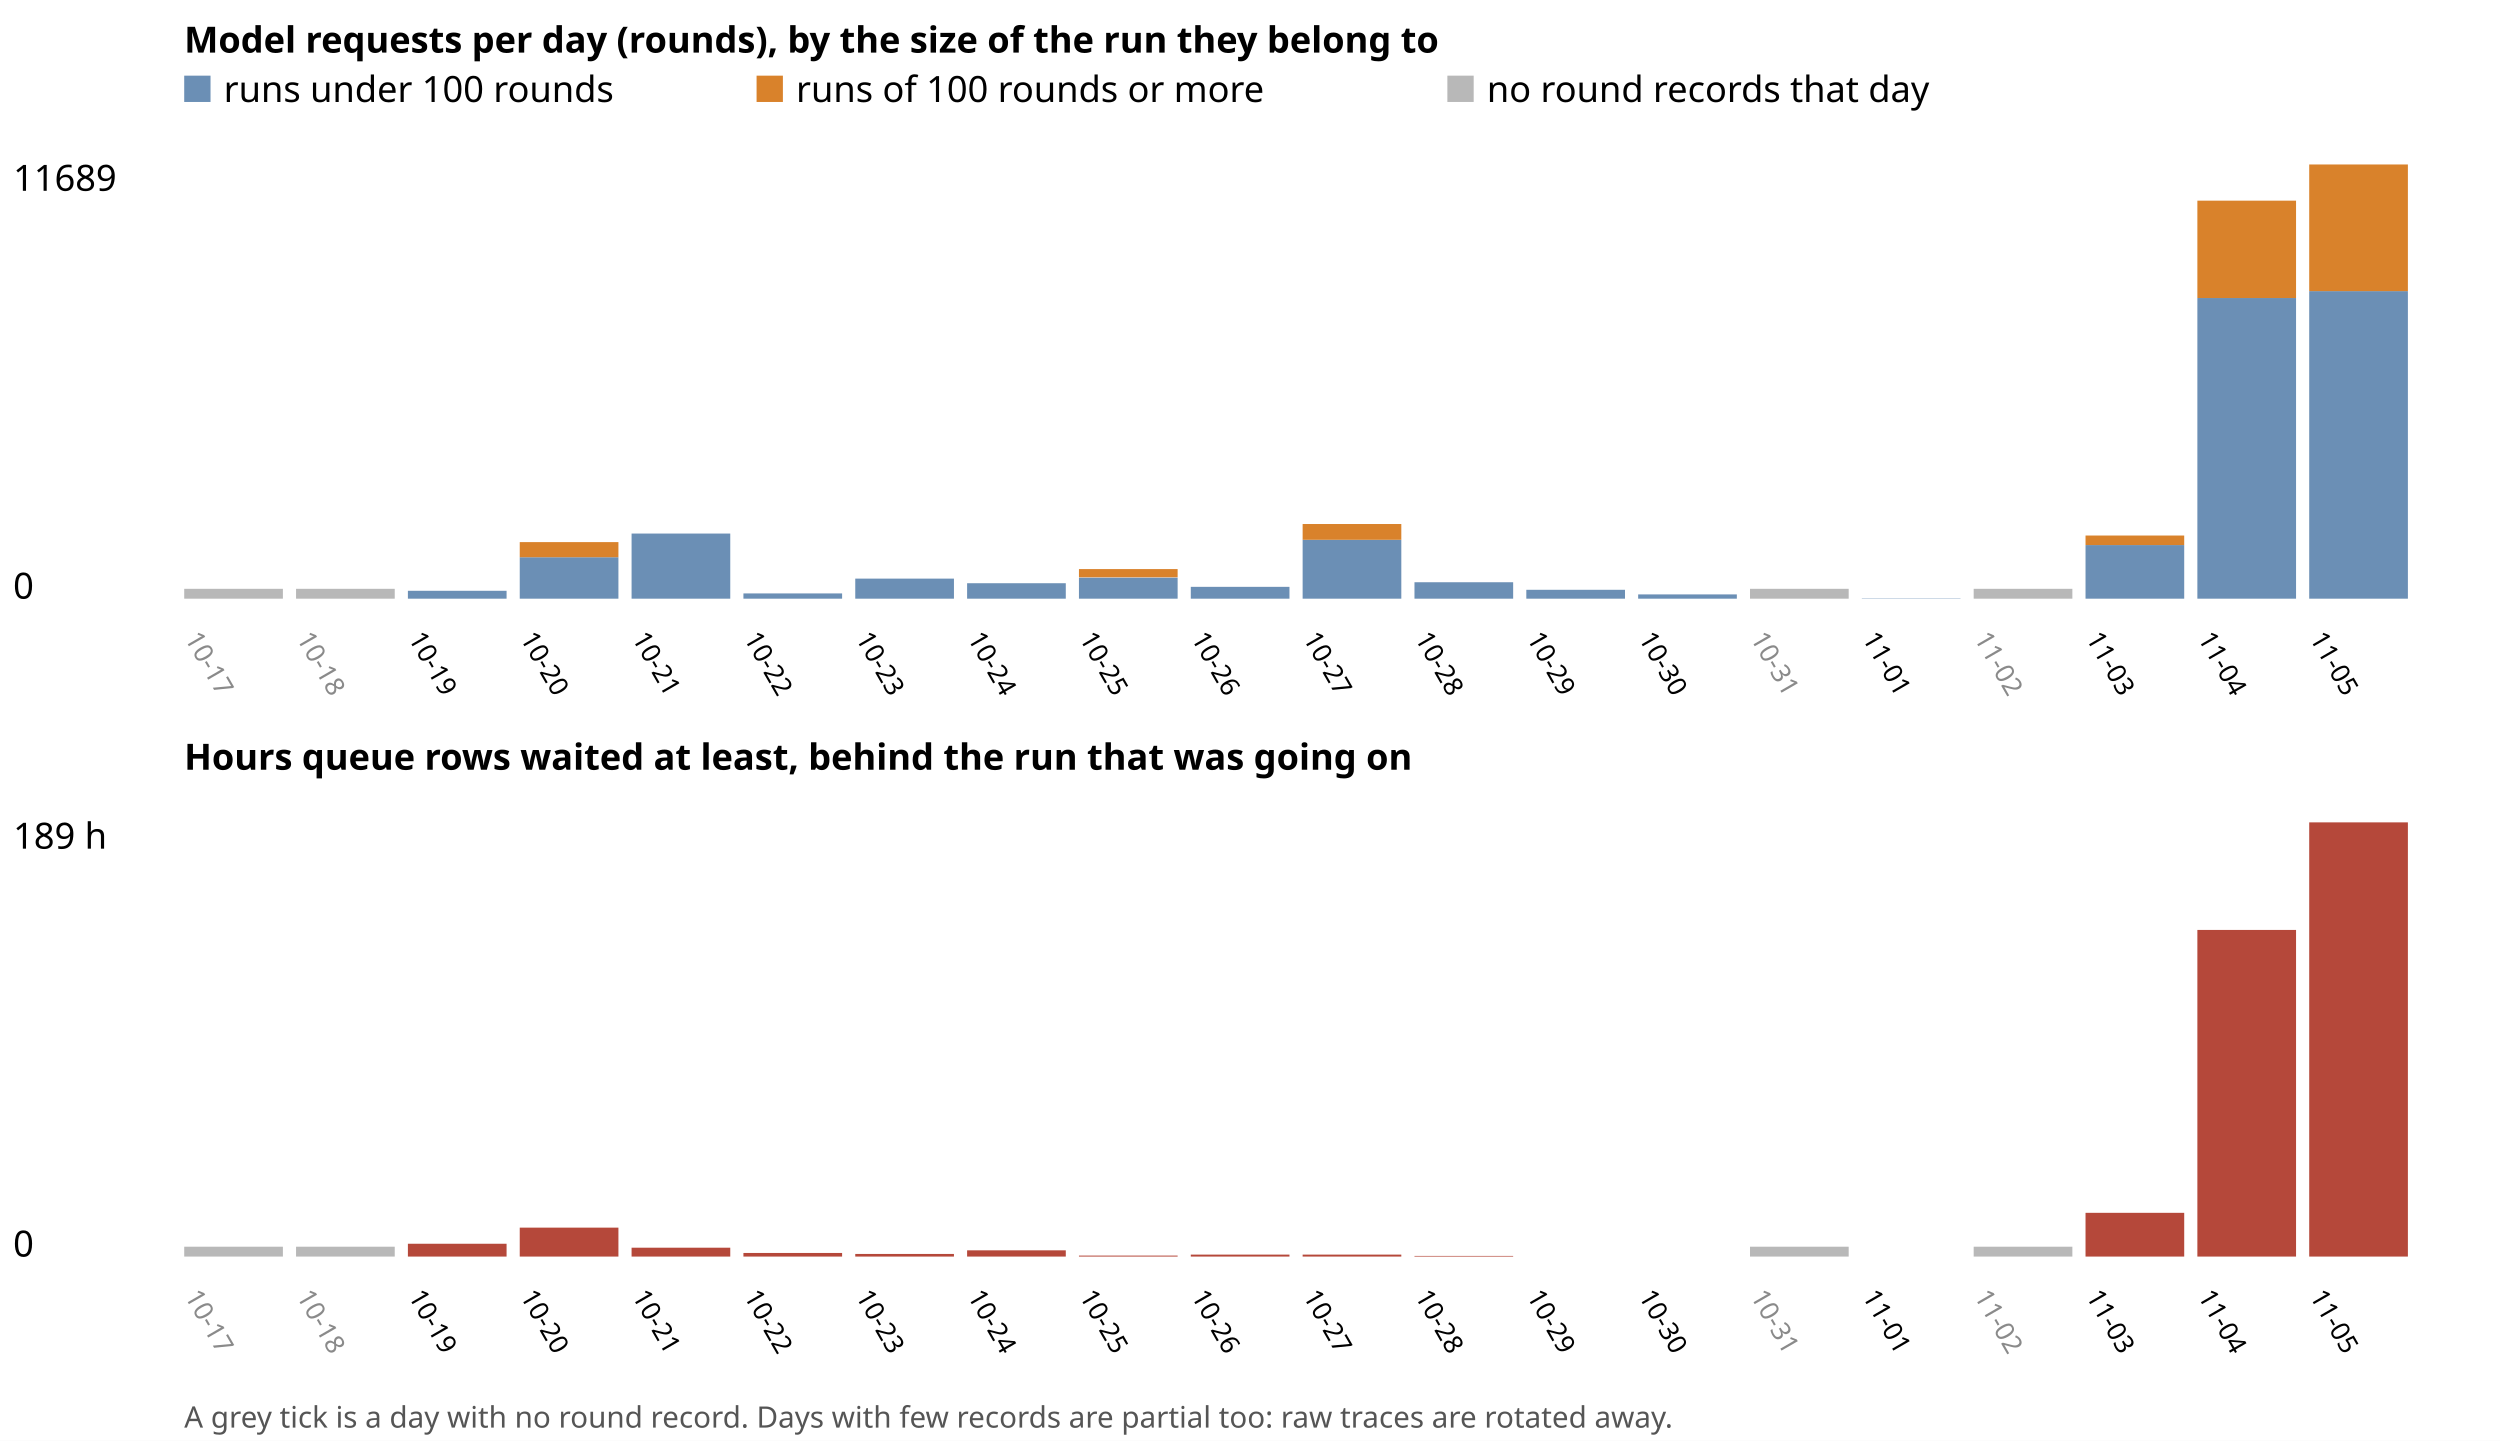
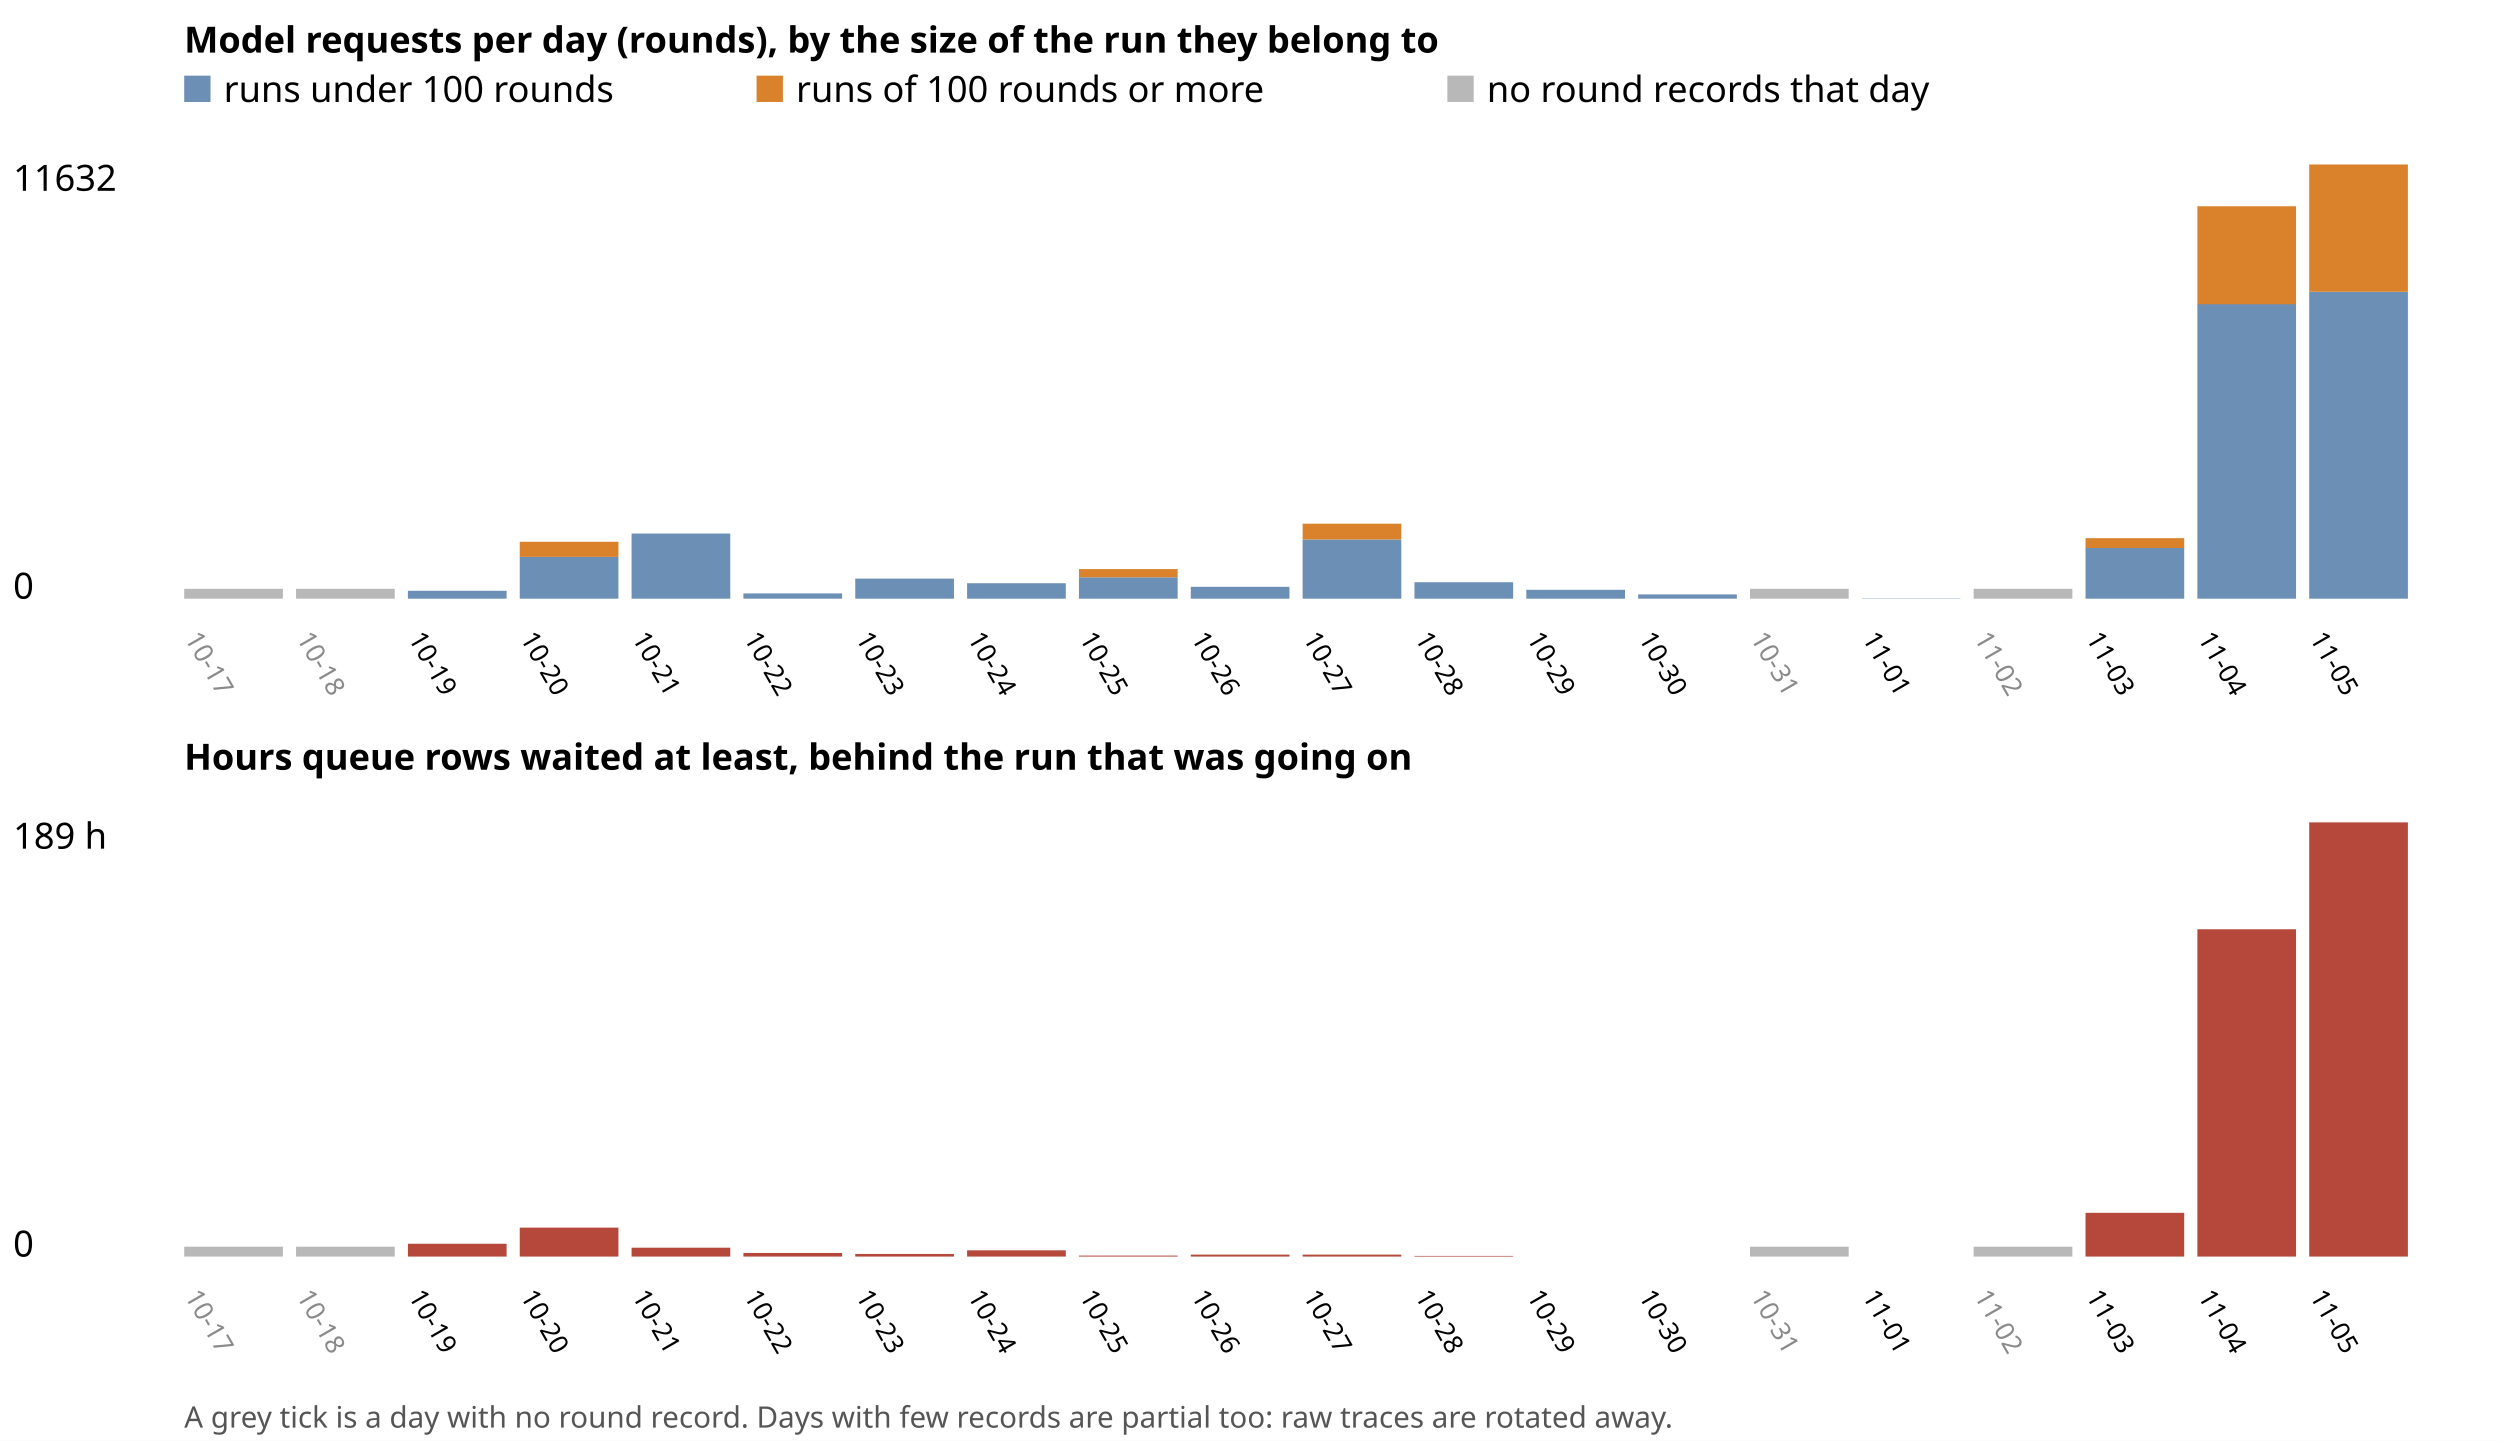
<svg xmlns="http://www.w3.org/2000/svg" viewBox="0 0 760 438" role="img" font-family="system-ui, sans-serif" font-size="11">
  <rect width="760" height="438" fill="#ffffff" />
  <text x="56" y="16" font-weight="600">Model requests per day (rounds), by the size of the run they belong to</text>
  <rect x="56" y="23" width="8" height="8" fill="#6b8fb5" />
  <text x="68" y="31">runs under 100 rounds</text>
  <rect x="230" y="23" width="8" height="8" fill="#d9822b" />
  <text x="242" y="31">runs of 100 rounds or more</text>
  <rect x="440" y="23" width="8" height="8" fill="#b8b8b8" />
  <text x="452" y="31">no round records that day</text>
  <rect x="56" y="179" width="30" height="3" fill="#b8b8b8" />
  <text x="56" y="194" font-size="8" fill="#8a8a8a" transform="rotate(60 56 194)">10-17</text>
  <rect x="90" y="179" width="30" height="3" fill="#b8b8b8" />
  <text x="90" y="194" font-size="8" fill="#8a8a8a" transform="rotate(60 90 194)">10-18</text>
  <rect x="124" y="179.6" width="30" height="2.4" fill="#6b8fb5" />
  <rect x="124" y="179.6" width="30" height="0.0" fill="#d9822b" />
  <text x="124" y="194" font-size="8" fill="#000000" transform="rotate(60 124 194)">10-19</text>
-   <rect x="158" y="169.4" width="30" height="12.6" fill="#6b8fb5" />
-   <rect x="158" y="164.8" width="30" height="4.6" fill="#d9822b" />
+   <rect x="158" y="169.3" width="30" height="12.7" fill="#6b8fb5" />
+   <rect x="158" y="164.7" width="30" height="4.6" fill="#d9822b" />
  <text x="158" y="194" font-size="8" fill="#000000" transform="rotate(60 158 194)">10-20</text>
  <rect x="192" y="162.2" width="30" height="19.8" fill="#6b8fb5" />
  <rect x="192" y="162.2" width="30" height="0.0" fill="#d9822b" />
  <text x="192" y="194" font-size="8" fill="#000000" transform="rotate(60 192 194)">10-21</text>
  <rect x="226" y="180.4" width="30" height="1.6" fill="#6b8fb5" />
  <rect x="226" y="180.4" width="30" height="0.0" fill="#d9822b" />
  <text x="226" y="194" font-size="8" fill="#000000" transform="rotate(60 226 194)">10-22</text>
  <rect x="260" y="175.9" width="30" height="6.1" fill="#6b8fb5" />
  <rect x="260" y="175.9" width="30" height="0.0" fill="#d9822b" />
  <text x="260" y="194" font-size="8" fill="#000000" transform="rotate(60 260 194)">10-23</text>
  <rect x="294" y="177.3" width="30" height="4.7" fill="#6b8fb5" />
  <rect x="294" y="177.3" width="30" height="0.0" fill="#d9822b" />
  <text x="294" y="194" font-size="8" fill="#000000" transform="rotate(60 294 194)">10-24</text>
-   <rect x="328" y="175.6" width="30" height="6.4" fill="#6b8fb5" />
+   <rect x="328" y="175.5" width="30" height="6.5" fill="#6b8fb5" />
  <rect x="328" y="173.0" width="30" height="2.5" fill="#d9822b" />
  <text x="328" y="194" font-size="8" fill="#000000" transform="rotate(60 328 194)">10-25</text>
  <rect x="362" y="178.4" width="30" height="3.6" fill="#6b8fb5" />
  <rect x="362" y="178.4" width="30" height="0.0" fill="#d9822b" />
  <text x="362" y="194" font-size="8" fill="#000000" transform="rotate(60 362 194)">10-26</text>
-   <rect x="396" y="164.1" width="30" height="17.9" fill="#6b8fb5" />
-   <rect x="396" y="159.3" width="30" height="4.8" fill="#d9822b" />
+   <rect x="396" y="164.0" width="30" height="18.0" fill="#6b8fb5" />
+   <rect x="396" y="159.2" width="30" height="4.8" fill="#d9822b" />
  <text x="396" y="194" font-size="8" fill="#000000" transform="rotate(60 396 194)">10-27</text>
  <rect x="430" y="177.0" width="30" height="5.0" fill="#6b8fb5" />
  <rect x="430" y="177.0" width="30" height="0.0" fill="#d9822b" />
  <text x="430" y="194" font-size="8" fill="#000000" transform="rotate(60 430 194)">10-28</text>
  <rect x="464" y="179.3" width="30" height="2.7" fill="#6b8fb5" />
  <rect x="464" y="179.3" width="30" height="0.0" fill="#d9822b" />
  <text x="464" y="194" font-size="8" fill="#000000" transform="rotate(60 464 194)">10-29</text>
  <rect x="498" y="180.7" width="30" height="1.3" fill="#6b8fb5" />
  <rect x="498" y="180.7" width="30" height="0.0" fill="#d9822b" />
  <text x="498" y="194" font-size="8" fill="#000000" transform="rotate(60 498 194)">10-30</text>
  <rect x="532" y="179" width="30" height="3" fill="#b8b8b8" />
  <text x="532" y="194" font-size="8" fill="#8a8a8a" transform="rotate(60 532 194)">10-31</text>
  <rect x="566" y="181.9" width="30" height="0.1" fill="#6b8fb5" />
  <rect x="566" y="181.9" width="30" height="0.0" fill="#d9822b" />
  <text x="566" y="194" font-size="8" fill="#000000" transform="rotate(60 566 194)">11-01</text>
  <rect x="600" y="179" width="30" height="3" fill="#b8b8b8" />
  <text x="600" y="194" font-size="8" fill="#8a8a8a" transform="rotate(60 600 194)">11-02</text>
-   <rect x="634" y="165.7" width="30" height="16.3" fill="#6b8fb5" />
-   <rect x="634" y="162.8" width="30" height="2.9" fill="#d9822b" />
+   <rect x="634" y="166.5" width="30" height="15.5" fill="#6b8fb5" />
+   <rect x="634" y="163.6" width="30" height="3.0" fill="#d9822b" />
  <text x="634" y="194" font-size="8" fill="#000000" transform="rotate(60 634 194)">11-03</text>
-   <rect x="668" y="90.6" width="30" height="91.4" fill="#6b8fb5" />
-   <rect x="668" y="61.0" width="30" height="29.6" fill="#d9822b" />
+   <rect x="668" y="92.4" width="30" height="89.6" fill="#6b8fb5" />
+   <rect x="668" y="62.7" width="30" height="29.8" fill="#d9822b" />
  <text x="668" y="194" font-size="8" fill="#000000" transform="rotate(60 668 194)">11-04</text>
-   <rect x="702" y="88.5" width="30" height="93.5" fill="#6b8fb5" />
-   <rect x="702" y="50.0" width="30" height="38.5" fill="#d9822b" />
+   <rect x="702" y="88.7" width="30" height="93.3" fill="#6b8fb5" />
+   <rect x="702" y="50.0" width="30" height="38.7" fill="#d9822b" />
  <text x="702" y="194" font-size="8" fill="#000000" transform="rotate(60 702 194)">11-05</text>
-   <text x="4" y="58">11689</text>
+   <text x="4" y="58">11632</text>
  <text x="4" y="182">0</text>
  <text x="56" y="234" font-weight="600">Hours queue rows waited at least, behind the run that was going on</text>
  <rect x="56" y="379" width="30" height="3" fill="#b8b8b8" />
  <text x="56" y="394" font-size="8" fill="#8a8a8a" transform="rotate(60 56 394)">10-17</text>
  <rect x="90" y="379" width="30" height="3" fill="#b8b8b8" />
  <text x="90" y="394" font-size="8" fill="#8a8a8a" transform="rotate(60 90 394)">10-18</text>
  <rect x="124" y="378.1" width="30" height="3.9" fill="#b5483a" />
  <text x="124" y="394" font-size="8" fill="#000000" transform="rotate(60 124 394)">10-19</text>
  <rect x="158" y="373.2" width="30" height="8.8" fill="#b5483a" />
  <text x="158" y="394" font-size="8" fill="#000000" transform="rotate(60 158 394)">10-20</text>
  <rect x="192" y="379.3" width="30" height="2.7" fill="#b5483a" />
  <text x="192" y="394" font-size="8" fill="#000000" transform="rotate(60 192 394)">10-21</text>
  <rect x="226" y="380.9" width="30" height="1.1" fill="#b5483a" />
  <text x="226" y="394" font-size="8" fill="#000000" transform="rotate(60 226 394)">10-22</text>
  <rect x="260" y="381.2" width="30" height="0.8" fill="#b5483a" />
  <text x="260" y="394" font-size="8" fill="#000000" transform="rotate(60 260 394)">10-23</text>
  <rect x="294" y="380.1" width="30" height="1.9" fill="#b5483a" />
  <text x="294" y="394" font-size="8" fill="#000000" transform="rotate(60 294 394)">10-24</text>
  <rect x="328" y="381.7" width="30" height="0.3" fill="#b5483a" />
  <text x="328" y="394" font-size="8" fill="#000000" transform="rotate(60 328 394)">10-25</text>
  <rect x="362" y="381.4" width="30" height="0.6" fill="#b5483a" />
  <text x="362" y="394" font-size="8" fill="#000000" transform="rotate(60 362 394)">10-26</text>
  <rect x="396" y="381.4" width="30" height="0.6" fill="#b5483a" />
  <text x="396" y="394" font-size="8" fill="#000000" transform="rotate(60 396 394)">10-27</text>
  <rect x="430" y="381.8" width="30" height="0.2" fill="#b5483a" />
  <text x="430" y="394" font-size="8" fill="#000000" transform="rotate(60 430 394)">10-28</text>
  <rect x="464" y="382.0" width="30" height="0.0" fill="#b5483a" />
  <text x="464" y="394" font-size="8" fill="#000000" transform="rotate(60 464 394)">10-29</text>
  <rect x="498" y="382.0" width="30" height="0.0" fill="#b5483a" />
  <text x="498" y="394" font-size="8" fill="#000000" transform="rotate(60 498 394)">10-30</text>
  <rect x="532" y="379" width="30" height="3" fill="#b8b8b8" />
  <text x="532" y="394" font-size="8" fill="#8a8a8a" transform="rotate(60 532 394)">10-31</text>
  <rect x="566" y="382.0" width="30" height="0.0" fill="#b5483a" />
  <text x="566" y="394" font-size="8" fill="#000000" transform="rotate(60 566 394)">11-01</text>
  <rect x="600" y="379" width="30" height="3" fill="#b8b8b8" />
  <text x="600" y="394" font-size="8" fill="#8a8a8a" transform="rotate(60 600 394)">11-02</text>
  <rect x="634" y="368.7" width="30" height="13.3" fill="#b5483a" />
  <text x="634" y="394" font-size="8" fill="#000000" transform="rotate(60 634 394)">11-03</text>
-   <rect x="668" y="282.7" width="30" height="99.3" fill="#b5483a" />
+   <rect x="668" y="282.5" width="30" height="99.5" fill="#b5483a" />
  <text x="668" y="394" font-size="8" fill="#000000" transform="rotate(60 668 394)">11-04</text>
  <rect x="702" y="250.0" width="30" height="132.0" fill="#b5483a" />
  <text x="702" y="394" font-size="8" fill="#000000" transform="rotate(60 702 394)">11-05</text>
  <text x="4" y="258">189 h</text>
  <text x="4" y="382">0</text>
  <text x="56" y="434" font-size="9" fill="#555555">A grey tick is a day with no round record. Days with few records are partial too: raw traces are rotated away.</text>
</svg>
